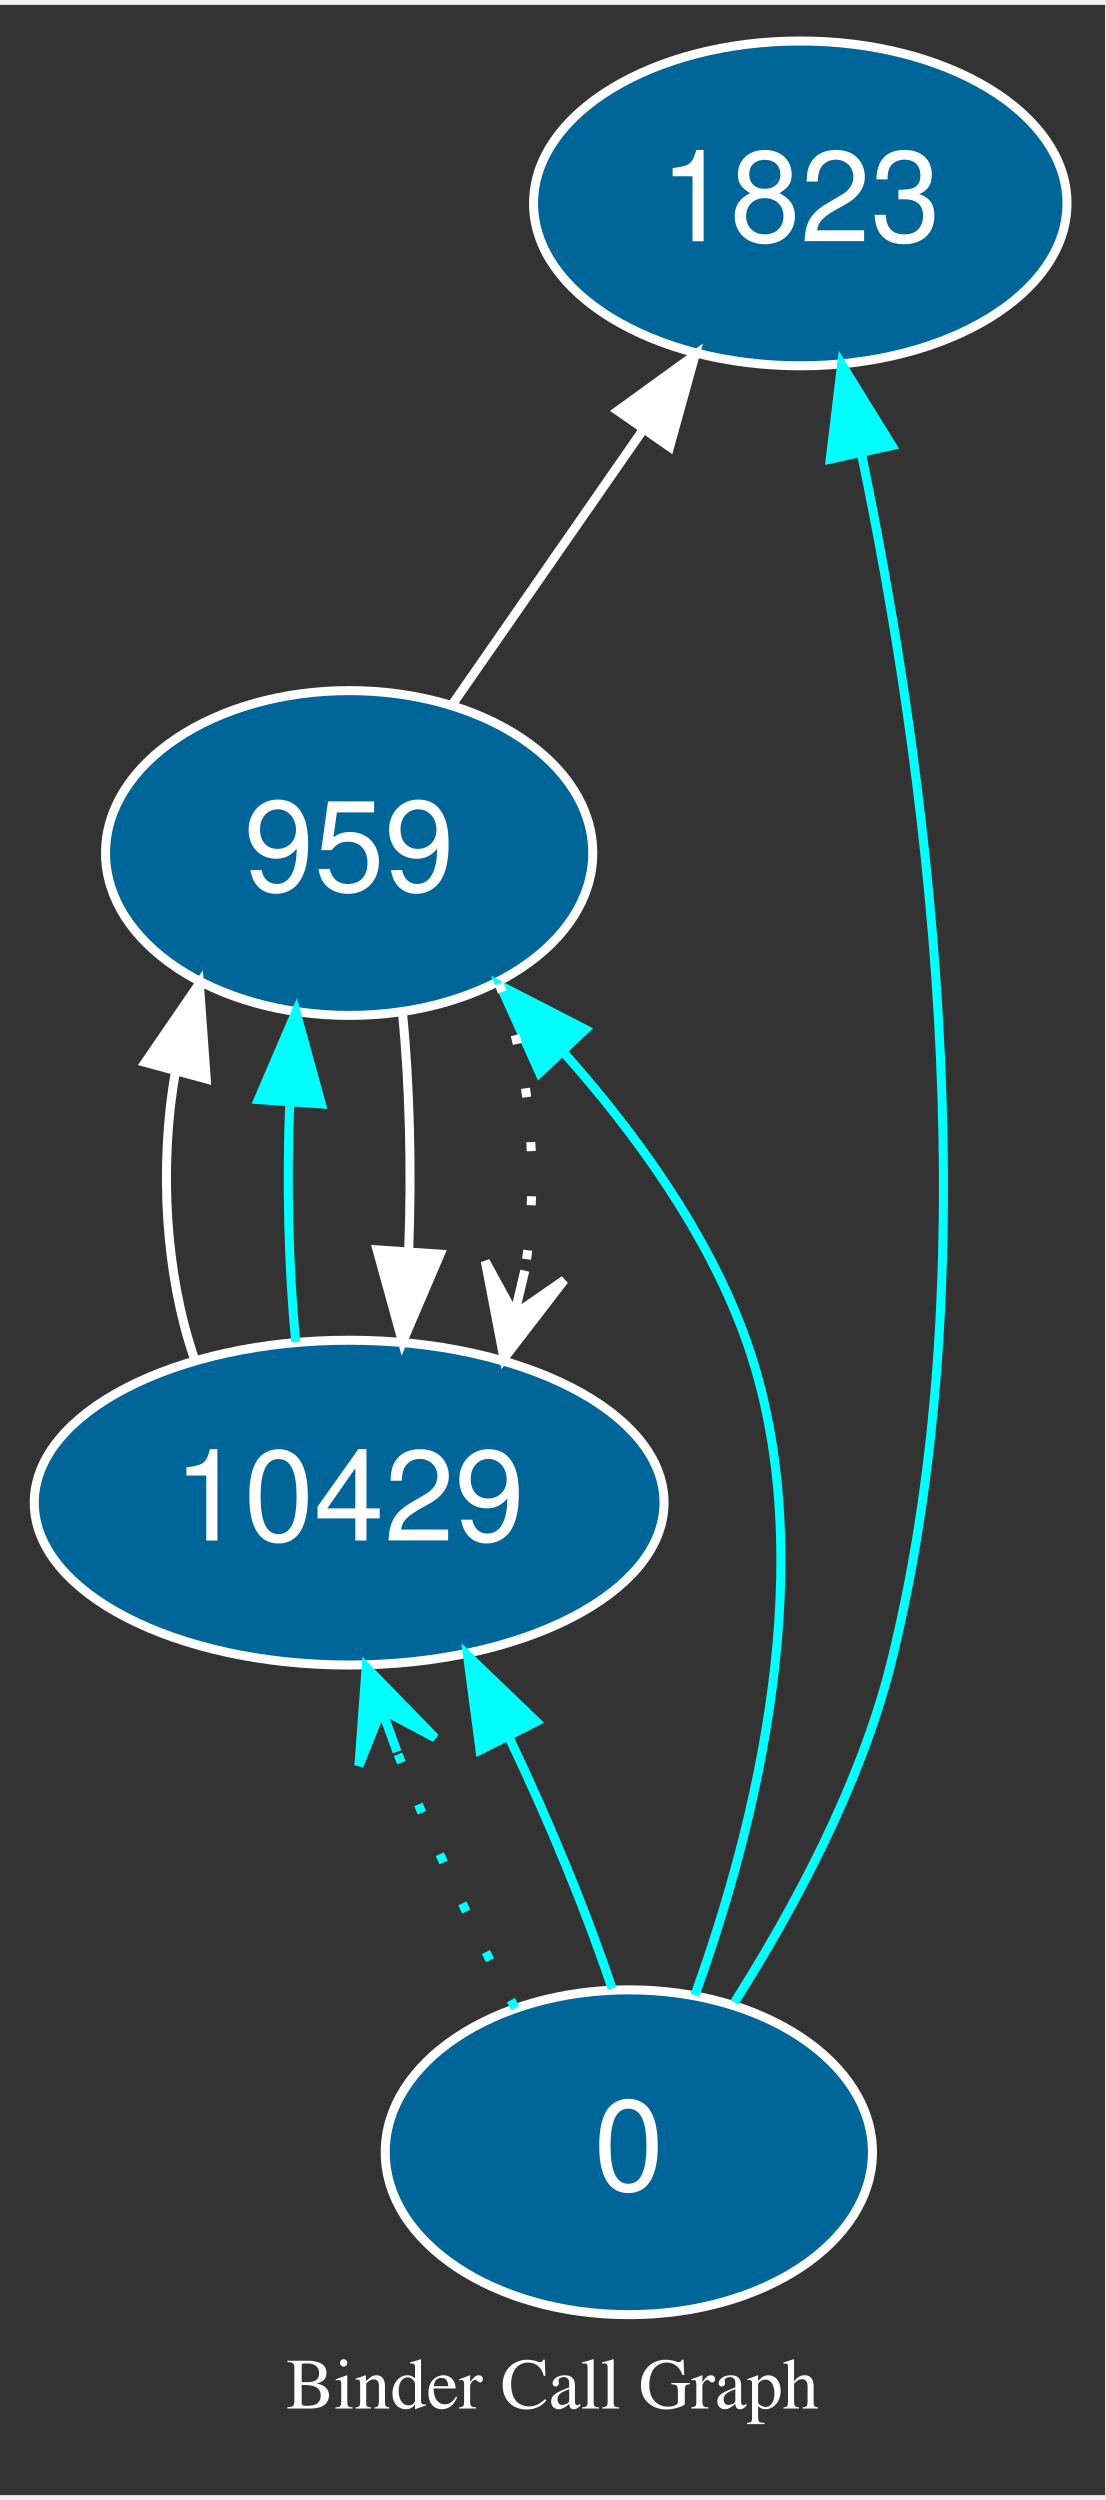
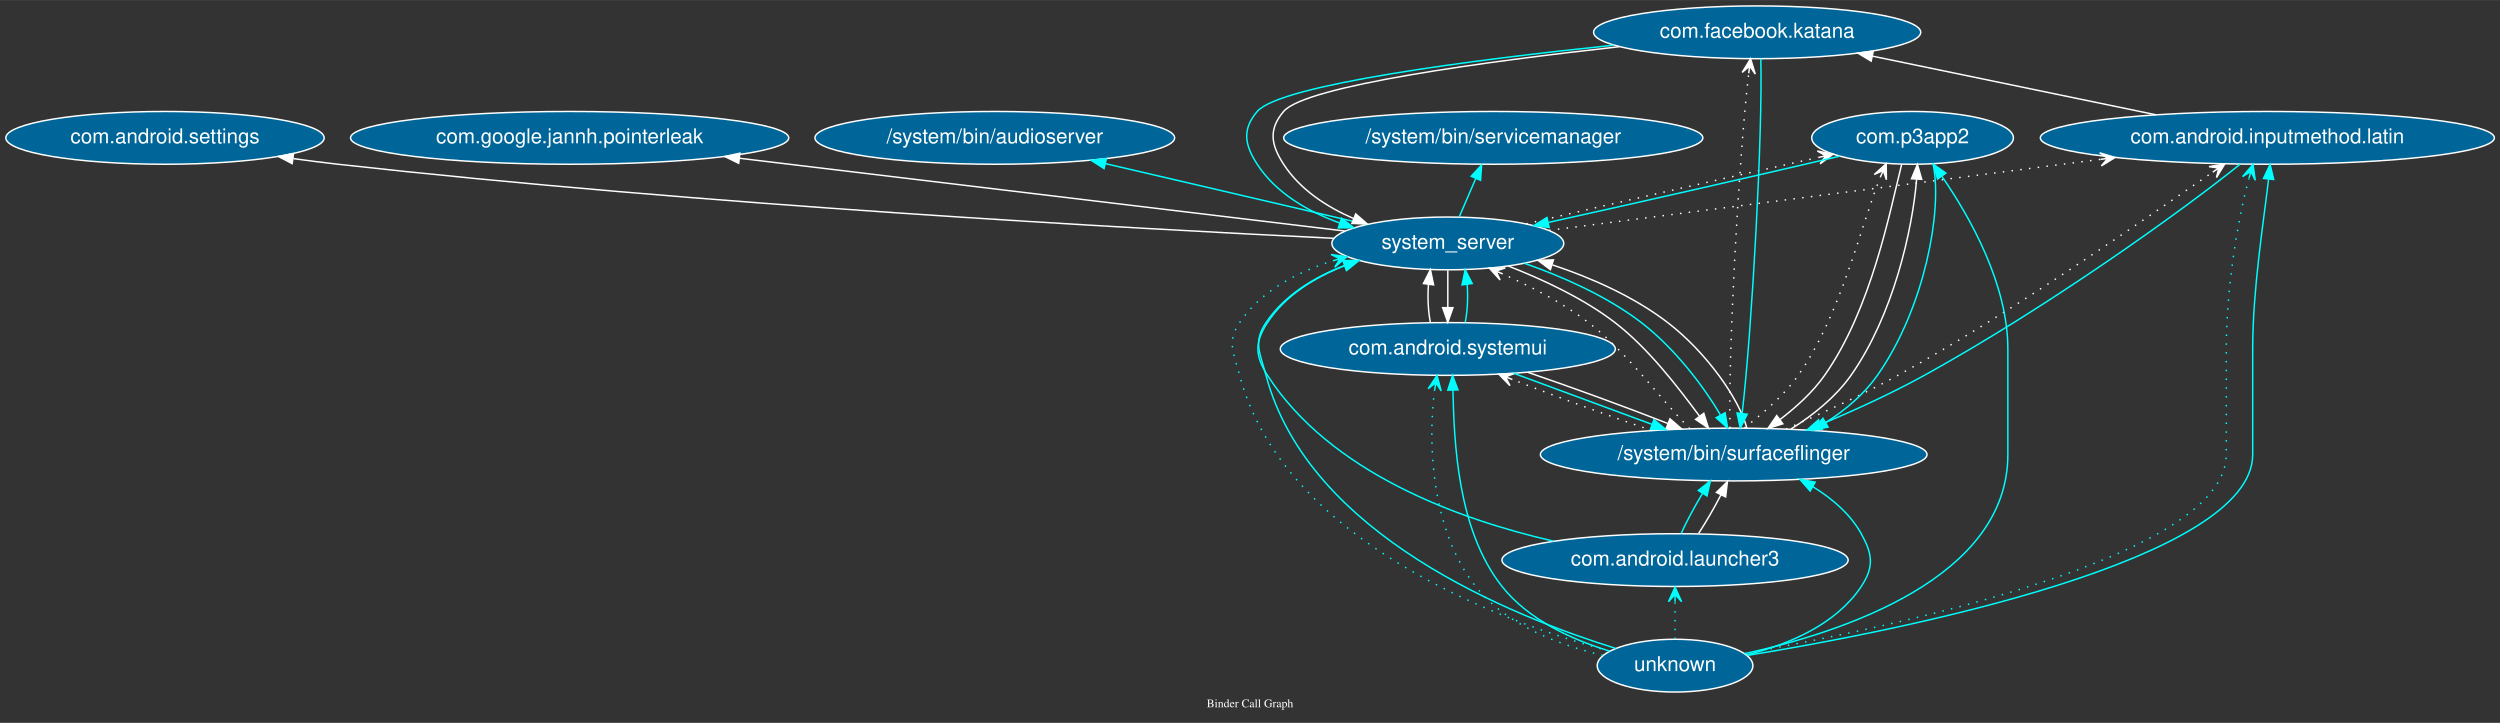
- <svg xmlns="http://www.w3.org/2000/svg" width="122pt" height="276pt" viewBox="0.00 0.00 122.48 276.00">
-   <g id="graph0" class="graph" transform="scale(1 1) rotate(0) translate(4 272)">
-     <polygon fill="#333333" stroke="transparent" points="-4,4 -4,-272 118.478,-272 118.478,4 -4,4" />
-     <text text-anchor="middle" x="57.239" y="-5.6" font-family="Times,serif" font-size="8.00" fill="#ffffff">Binder Call Graph</text>
+ <svg xmlns="http://www.w3.org/2000/svg" width="1705pt" height="493pt" viewBox="0.00 0.00 1705.23 493.00">
+   <g id="graph0" class="graph" transform="scale(1 1) rotate(0) translate(4 489)">
+     <polygon fill="#333333" stroke="transparent" points="-4,4 -4,-489 1701.227,-489 1701.227,4 -4,4" />
+     <text text-anchor="middle" x="848.613" y="-6.6" font-family="Times,serif" font-size="8.00" fill="#ffffff">Binder Call Graph</text>
    <g id="node1" class="node">
-       <ellipse fill="#006699" stroke="#ffffff" cx="65.698" cy="-34" rx="27" ry="18" />
-       <text text-anchor="middle" x="65.698" y="-29.8" font-family="Helvetica,sans-Serif" font-size="14.00" fill="#ffffff">0</text>
+       <ellipse fill="#006699" stroke="#ffffff" cx="1138.54" cy="-107" rx="118.079" ry="18" />
+       <text text-anchor="middle" x="1138.54" y="-103.3" font-family="Helvetica,sans-Serif" font-size="14.00" fill="#ffffff">com.android.launcher3</text>
    </g>
    <g id="node2" class="node">
-       <ellipse fill="#006699" stroke="#ffffff" cx="34.698" cy="-106" rx="34.898" ry="18" />
-       <text text-anchor="middle" x="34.698" y="-101.8" font-family="Helvetica,sans-Serif" font-size="14.00" fill="#ffffff">10429</text>
+       <ellipse fill="#006699" stroke="#ffffff" cx="1178.54" cy="-179" rx="131.877" ry="18" />
+       <text text-anchor="middle" x="1178.54" y="-175.3" font-family="Helvetica,sans-Serif" font-size="14.00" fill="#ffffff">/system/bin/surfaceflinger</text>
    </g>
    <g id="edge1" class="edge">
-       <path fill="none" stroke="#00ffff" stroke-dasharray="1,5" d="M53.099,-49.979C48.567,-58.281 43.806,-68.666 40.063,-78.232" />
-       <polygon fill="#00ffff" stroke="#00ffff" points="36.585,-87.782 35.779,-76.846 38.296,-83.084 40.008,-78.386 40.008,-78.386 40.008,-78.386 38.296,-83.084 44.236,-79.926 36.585,-87.782 36.585,-87.782" />
+       <path fill="none" stroke="#00ffff" d="M1142.682,-125.169C1146.46,-133.417 1151.775,-143.337 1157.222,-152.401" />
+       <polygon fill="#00ffff" stroke="#00ffff" points="1154.387,-154.469 1162.661,-161.087 1160.32,-150.754 1154.387,-154.469" />
+     </g>
+     <g id="edge31" class="edge">
+       <path fill="none" stroke="#ffffff" d="M1154.586,-125.169C1159.781,-133.123 1165.273,-142.631 1169.805,-151.428" />
+       <polygon fill="#ffffff" stroke="#ffffff" points="1166.748,-153.143 1174.287,-160.587 1173.035,-150.066 1166.748,-153.143" />
+     </g>
+     <g id="node4" class="node">
+       <ellipse fill="#006699" stroke="#ffffff" cx="983.54" cy="-323" rx="79.087" ry="18" />
+       <text text-anchor="middle" x="983.54" y="-319.3" font-family="Helvetica,sans-Serif" font-size="14.00" fill="#ffffff">system_server</text>
+     </g>
+     <g id="edge30" class="edge">
+       <path fill="none" stroke="#00ffff" d="M1055.532,-119.932C990.186,-134.95 903.25,-166.751 860.54,-233 851.871,-246.448 851.791,-255.604 860.54,-269 872.705,-287.626 892.882,-299.869 913.411,-307.899" />
+       <polygon fill="#00ffff" stroke="#00ffff" points="912.247,-311.2 922.841,-311.3 914.622,-304.615 912.247,-311.2" />
+     </g>
+     <g id="node3" class="node">
+       <ellipse fill="#006699" stroke="#ffffff" cx="983.54" cy="-251" rx="114.28" ry="18" />
+       <text text-anchor="middle" x="983.54" y="-247.3" font-family="Helvetica,sans-Serif" font-size="14.00" fill="#ffffff">com.android.systemui</text>
+     </g>
+     <g id="edge37" class="edge">
+       <path fill="none" stroke="#ffffff" stroke-dasharray="1,5" d="M1122.77,-195.338C1092.621,-205.619 1056.129,-218.985 1027.906,-230.043" />
+       <polygon fill="#ffffff" stroke="#ffffff" points="1018.292,-233.849 1025.933,-225.984 1022.941,-232.009 1027.59,-230.168 1027.59,-230.168 1027.59,-230.168 1022.941,-232.009 1029.246,-234.352 1018.292,-233.849 1018.292,-233.849" />
+     </g>
+     <g id="edge11" class="edge">
+       <path fill="none" stroke="#ffffff" stroke-dasharray="1,5" d="M1148.59,-196.69C1128.608,-216.549 1106.044,-248.648 1079.54,-269 1061.739,-282.67 1039.938,-293.694 1021.096,-302.129" />
+       <polygon fill="#ffffff" stroke="#ffffff" points="1011.833,-306.183 1019.19,-298.051 1016.413,-304.178 1020.994,-302.173 1020.994,-302.173 1020.994,-302.173 1016.413,-304.178 1022.798,-306.296 1011.833,-306.183 1011.833,-306.183" />
+     </g>
+     <g id="edge12" class="edge">
+       <path fill="none" stroke="#ffffff" d="M1187.507,-197.048C1182.338,-216.933 1159.885,-248.769 1133.54,-269 1110.971,-286.331 1081.974,-299.409 1054.88,-308.35" />
+       <polygon fill="#ffffff" stroke="#ffffff" points="1053.489,-305.119 1045,-311.457 1055.589,-311.796 1053.489,-305.119" />
+     </g>
+     <g id="node7" class="node">
+       <ellipse fill="#006699" stroke="#ffffff" cx="1194.54" cy="-467" rx="111.581" ry="18" />
+       <text text-anchor="middle" x="1194.54" y="-463.3" font-family="Helvetica,sans-Serif" font-size="14.00" fill="#ffffff">com.facebook.katana</text>
+     </g>
+     <g id="edge34" class="edge">
+       <path fill="none" stroke="#ffffff" stroke-dasharray="1,5" d="M1176.055,-197.016C1174.663,-245.706 1181.896,-380.204 1188.775,-438.943" />
+       <polygon fill="#ffffff" stroke="#ffffff" points="1190.054,-448.991 1184.328,-439.639 1189.423,-444.031 1188.792,-439.071 1188.792,-439.071 1188.792,-439.071 1189.423,-444.031 1193.256,-438.503 1190.054,-448.991 1190.054,-448.991" />
+     </g>
+     <g id="node8" class="node">
+       <ellipse fill="#006699" stroke="#ffffff" cx="1300.54" cy="-395" rx="68.788" ry="18" />
+       <text text-anchor="middle" x="1300.54" y="-391.3" font-family="Helvetica,sans-Serif" font-size="14.00" fill="#ffffff">com.p3app2</text>
+     </g>
+     <g id="edge16" class="edge">
+       <path fill="none" stroke="#ffffff" stroke-dasharray="1,5" d="M1185.853,-197.081C1197.196,-206.27 1212.386,-218.558 1222.54,-233 1251.867,-274.712 1264.845,-333.993 1278.502,-368.073" />
+       <polygon fill="#ffffff" stroke="#ffffff" points="1282.582,-377.387 1274.448,-370.034 1280.576,-372.808 1278.569,-368.228 1278.569,-368.228 1278.569,-368.228 1280.576,-372.808 1282.691,-366.422 1282.582,-377.387 1282.582,-377.387" />
+     </g>
+     <g id="edge25" class="edge">
+       <path fill="none" stroke="#ffffff" d="M1217.529,-196.362C1232.393,-205.624 1248.119,-218.178 1258.54,-233 1287.462,-274.137 1300.483,-332.36 1303.293,-366.647" />
+       <polygon fill="#ffffff" stroke="#ffffff" points="1299.812,-367.093 1303.854,-376.887 1306.802,-366.711 1299.812,-367.093" />
+     </g>
+     <g id="node9" class="node">
+       <ellipse fill="#006699" stroke="#ffffff" cx="1542.54" cy="-395" rx="154.873" ry="18" />
+       <text text-anchor="middle" x="1542.54" y="-391.3" font-family="Helvetica,sans-Serif" font-size="14.00" fill="#ffffff">com.android.inputmethod.latin</text>
+     </g>
+     <g id="edge23" class="edge">
+       <path fill="none" stroke="#ffffff" stroke-dasharray="1,5" d="M1214.246,-196.399C1236.626,-206.233 1265.661,-219.283 1290.54,-233 1369.915,-276.764 1456.929,-338.403 1505.272,-371.612" />
+       <polygon fill="#ffffff" stroke="#ffffff" points="1513.551,-377.276 1502.757,-375.344 1509.424,-374.453 1505.298,-371.63 1505.298,-371.63 1505.298,-371.63 1509.424,-374.453 1507.839,-367.916 1513.551,-377.276 1513.551,-377.276" />
+     </g>
+     <g id="edge14" class="edge">
+       <path fill="none" stroke="#00ffff" d="M1028.413,-234.432C1056.507,-224.058 1092.925,-210.612 1122.857,-199.56" />
+       <polygon fill="#00ffff" stroke="#00ffff" points="1124.159,-202.81 1132.328,-196.063 1121.735,-196.244 1124.159,-202.81" />
+     </g>
+     <g id="edge35" class="edge">
+       <path fill="none" stroke="#ffffff" d="M1038.073,-235.084C1068.307,-224.8 1105.198,-211.3 1133.751,-200.123" />
+       <polygon fill="#ffffff" stroke="#ffffff" points="1135.08,-203.361 1143.093,-196.429 1132.506,-196.851 1135.08,-203.361" />
+     </g>
+     <g id="edge2" class="edge">
+       <path fill="none" stroke="#ffffff" d="M971.636,-269.169C970.112,-276.988 969.68,-286.308 970.339,-294.978" />
+       <polygon fill="#ffffff" stroke="#ffffff" points="966.896,-295.636 971.686,-305.087 973.835,-294.712 966.896,-295.636" />
    </g>
    <g id="edge6" class="edge">
-       <path fill="none" stroke="#00ffff" d="M63.828,-52.169C61.027,-60.579 56.846,-70.725 52.438,-79.932" />
-       <polygon fill="#00ffff" stroke="#00ffff" points="49.205,-78.571 47.811,-89.074 55.45,-81.732 49.205,-78.571" />
-     </g>
-     <g id="node3" class="node">
-       <ellipse fill="#006699" stroke="#ffffff" cx="34.698" cy="-178" rx="27" ry="18" />
-       <text text-anchor="middle" x="34.698" y="-173.8" font-family="Helvetica,sans-Serif" font-size="14.00" fill="#ffffff">959</text>
+       <path fill="none" stroke="#00ffff" d="M995.445,-269.169C996.969,-276.988 997.401,-286.308 996.741,-294.978" />
+       <polygon fill="#00ffff" stroke="#00ffff" points="993.246,-294.712 995.395,-305.087 1000.185,-295.636 993.246,-294.712" />
+     </g>
+     <g id="edge4" class="edge">
+       <path fill="none" stroke="#ffffff" d="M1024.797,-307.567C1047.64,-298.652 1075.622,-285.832 1097.54,-269 1120.489,-251.377 1140.485,-224.948 1155.163,-205.284" />
+       <polygon fill="#ffffff" stroke="#ffffff" points="1158.136,-207.153 1161.323,-197.048 1152.53,-202.96 1158.136,-207.153" />
+     </g>
+     <g id="edge5" class="edge">
+       <path fill="none" stroke="#00ffff" d="M1035.768,-309.425C1061.594,-300.47 1092.049,-287.039 1115.54,-269 1138.18,-251.614 1157.946,-225.657 1169.453,-206.081" />
+       <polygon fill="#00ffff" stroke="#00ffff" points="1172.668,-207.498 1174.415,-197.048 1166.533,-204.128 1172.668,-207.498" />
+     </g>
+     <g id="edge3" class="edge">
+       <path fill="none" stroke="#ffffff" d="M983.54,-304.587C983.54,-296.941 983.54,-287.892 983.54,-279.427" />
+       <polygon fill="#ffffff" stroke="#ffffff" points="987.04,-279.169 983.54,-269.169 980.04,-279.169 987.04,-279.169" />
+     </g>
+     <g id="node6" class="node">
+       <ellipse fill="#006699" stroke="#ffffff" cx="1014.54" cy="-395" rx="142.975" ry="18" />
+       <text text-anchor="middle" x="1014.54" y="-391.3" font-family="Helvetica,sans-Serif" font-size="14.00" fill="#ffffff">/system/bin/servicemanager</text>
+     </g>
+     <g id="edge10" class="edge">
+       <path fill="none" stroke="#00ffff" d="M991.363,-341.169C994.751,-349.038 998.794,-358.429 1002.548,-367.147" />
+       <polygon fill="#00ffff" stroke="#00ffff" points="999.443,-368.786 1006.612,-376.587 1005.872,-366.018 999.443,-368.786" />
+     </g>
+     <g id="edge19" class="edge">
+       <path fill="none" stroke="#ffffff" stroke-dasharray="1,5" d="M1037.035,-336.374C1092.089,-349.291 1177.736,-368.744 1236.388,-381.652" />
+       <polygon fill="#ffffff" stroke="#ffffff" points="1246.285,-383.824 1235.553,-386.076 1241.401,-382.752 1236.518,-381.68 1236.518,-381.68 1236.518,-381.68 1241.401,-382.752 1237.482,-377.285 1246.285,-383.824 1246.285,-383.824" />
+     </g>
+     <g id="edge20" class="edge">
+       <path fill="none" stroke="#ffffff" stroke-dasharray="1,5" d="M1052.645,-331.901C1146.572,-343.999 1315.742,-365.788 1428.601,-380.324" />
+       <polygon fill="#ffffff" stroke="#ffffff" points="1438.662,-381.62 1428.169,-384.806 1433.703,-380.981 1428.744,-380.343 1428.744,-380.343 1428.744,-380.343 1433.703,-380.981 1429.319,-375.88 1438.662,-381.62 1438.662,-381.62" />
+     </g>
+     <g id="node10" class="node">
+       <ellipse fill="#006699" stroke="#ffffff" cx="108.54" cy="-395" rx="108.581" ry="18" />
+       <text text-anchor="middle" x="108.54" y="-391.3" font-family="Helvetica,sans-Serif" font-size="14.00" fill="#ffffff">com.android.settings</text>
+     </g>
+     <g id="edge29" class="edge">
+       <path fill="none" stroke="#ffffff" d="M905.708,-326.49C768.301,-333.111 473.858,-349.361 226.54,-377 216.655,-378.105 206.328,-379.428 196.073,-380.849" />
+       <polygon fill="#ffffff" stroke="#ffffff" points="195.269,-377.428 185.86,-382.298 196.253,-384.358 195.269,-377.428" />
+     </g>
+     <g id="node11" class="node">
+       <ellipse fill="#006699" stroke="#ffffff" cx="384.54" cy="-395" rx="149.474" ry="18" />
+       <text text-anchor="middle" x="384.54" y="-391.3" font-family="Helvetica,sans-Serif" font-size="14.00" fill="#ffffff">com.google.jannh.pointerleak</text>
+     </g>
+     <g id="edge33" class="edge">
+       <path fill="none" stroke="#ffffff" d="M913.361,-331.436C811.871,-343.635 622.909,-366.348 500.507,-381.061" />
+       <polygon fill="#ffffff" stroke="#ffffff" points="499.856,-377.614 490.345,-382.282 500.692,-384.564 499.856,-377.614" />
+     </g>
+     <g id="node12" class="node">
+       <ellipse fill="#006699" stroke="#ffffff" cx="674.54" cy="-395" rx="122.678" ry="18" />
+       <text text-anchor="middle" x="674.54" y="-391.3" font-family="Helvetica,sans-Serif" font-size="14.00" fill="#ffffff">/system/bin/audioserver</text>
+     </g>
+     <g id="edge36" class="edge">
+       <path fill="none" stroke="#00ffff" d="M927.941,-335.955C878.295,-347.523 805.147,-364.567 750.187,-377.374" />
+       <polygon fill="#00ffff" stroke="#00ffff" points="749.091,-374.035 740.146,-379.713 750.68,-380.853 749.091,-374.035" />
+     </g>
+     <g id="node5" class="node">
+       <ellipse fill="#006699" stroke="#ffffff" cx="1138.54" cy="-35" rx="53.091" ry="18" />
+       <text text-anchor="middle" x="1138.54" y="-31.3" font-family="Helvetica,sans-Serif" font-size="14.00" fill="#ffffff">unknown</text>
+     </g>
+     <g id="edge32" class="edge">
+       <path fill="none" stroke="#00ffff" stroke-dasharray="1,5" d="M1138.54,-53.169C1138.54,-60.869 1138.54,-70.026 1138.54,-78.583" />
+       <polygon fill="#00ffff" stroke="#00ffff" points="1138.54,-88.587 1134.041,-78.587 1138.54,-83.587 1138.541,-78.587 1138.541,-78.587 1138.541,-78.587 1138.54,-83.587 1143.041,-78.587 1138.54,-88.587 1138.54,-88.587" />
+     </g>
+     <g id="edge9" class="edge">
+       <path fill="none" stroke="#00ffff" d="M1187.424,-42.327C1215.375,-49.295 1248.225,-62.822 1265.54,-89 1274.367,-102.345 1273.318,-111.018 1265.54,-125 1258.026,-138.508 1245.579,-149.07 1232.418,-157.129" />
+       <polygon fill="#00ffff" stroke="#00ffff" points="1230.681,-154.09 1223.71,-162.069 1234.135,-160.178 1230.681,-154.09" />
+     </g>
+     <g id="edge27" class="edge">
+       <path fill="none" stroke="#00ffff" stroke-dasharray="1,5" d="M1089.245,-42.019C1059.398,-49.023 1023.369,-62.708 1002.54,-89 971.943,-127.624 969.88,-187.829 974.541,-222.942" />
+       <polygon fill="#00ffff" stroke="#00ffff" points="976.179,-232.982 970.128,-223.837 975.374,-228.047 974.569,-223.112 974.569,-223.112 974.569,-223.112 975.374,-228.047 979.01,-222.387 976.179,-232.982 976.179,-232.982" />
+     </g>
+     <g id="edge28" class="edge">
+       <path fill="none" stroke="#00ffff" d="M1093.832,-44.97C1068.628,-52.641 1038.765,-65.994 1020.54,-89 989.943,-127.624 987.88,-187.829 987.02,-222.942" />
+       <polygon fill="#00ffff" stroke="#00ffff" points="983.521,-222.895 986.762,-232.982 990.518,-223.075 983.521,-222.895" />
+     </g>
+     <g id="edge7" class="edge">
+       <path fill="none" stroke="#00ffff" stroke-dasharray="1,5" d="M1093.633,-44.902C1018.066,-65.459 871.319,-120.528 841.54,-233 837.445,-248.467 832.605,-255.728 841.54,-269 855.916,-290.352 880.342,-303.265 904.96,-311.073" />
+       <polygon fill="#00ffff" stroke="#00ffff" points="914.751,-313.92 903.892,-315.448 909.95,-312.524 905.149,-311.127 905.149,-311.127 905.149,-311.127 909.95,-312.524 906.405,-306.806 914.751,-313.92 914.751,-313.92" />
    </g>
    <g id="edge8" class="edge">
-       <path fill="none" stroke="#00ffff" d="M73.014,-51.404C79.696,-69.898 87.325,-99.756 78.698,-124 74.497,-135.808 66.486,-146.906 58.438,-155.933" />
-       <polygon fill="#00ffff" stroke="#00ffff" points="55.794,-153.635 51.451,-163.299 60.873,-158.452 55.794,-153.635" />
-     </g>
-     <g id="node4" class="node">
-       <ellipse fill="#006699" stroke="#ffffff" cx="84.698" cy="-250" rx="29.562" ry="18" />
-       <text text-anchor="middle" x="84.698" y="-245.8" font-family="Helvetica,sans-Serif" font-size="14.00" fill="#ffffff">1823</text>
-     </g>
-     <g id="edge9" class="edge">
-       <path fill="none" stroke="#00ffff" d="M77.406,-50.617C83.898,-60.868 91.324,-74.584 94.698,-88 106.247,-133.912 98.33,-189.336 91.524,-222.012" />
-       <polygon fill="#00ffff" stroke="#00ffff" points="88.018,-221.656 89.287,-232.175 94.855,-223.161 88.018,-221.656" />
-     </g>
-     <g id="edge2" class="edge">
-       <path fill="none" stroke="#ffffff" d="M17.538,-121.979C14.316,-131.301 13.614,-143.248 15.433,-153.714" />
-       <polygon fill="#ffffff" stroke="#ffffff" points="12.1,-154.795 18.092,-163.533 18.856,-152.965 12.1,-154.795" />
-     </g>
-     <g id="edge3" class="edge">
-       <path fill="none" stroke="#00ffff" d="M28.783,-123.798C27.978,-131.819 27.756,-141.477 28.115,-150.404" />
-       <polygon fill="#00ffff" stroke="#00ffff" points="24.625,-150.671 28.803,-160.407 31.608,-150.19 24.625,-150.671" />
-     </g>
-     <g id="edge4" class="edge">
-       <path fill="none" stroke="#ffffff" d="M40.593,-160.407C41.408,-152.413 41.64,-142.764 41.291,-133.824" />
-       <polygon fill="#ffffff" stroke="#ffffff" points="44.78,-133.539 40.614,-123.798 37.796,-134.011 44.78,-133.539" />
-     </g>
-     <g id="edge5" class="edge">
-       <path fill="none" stroke="#ffffff" stroke-dasharray="1,5" d="M51.305,-163.533C54.804,-154.512 55.783,-142.64 54.241,-132.024" />
-       <polygon fill="#ffffff" stroke="#ffffff" points="51.858,-121.979 58.545,-130.671 53.012,-126.844 54.166,-131.709 54.166,-131.709 54.166,-131.709 53.012,-126.844 49.788,-132.748 51.858,-121.979 51.858,-121.979" />
-     </g>
-     <g id="edge7" class="edge">
-       <path fill="none" stroke="#ffffff" d="M46.044,-194.338C52.284,-203.323 60.161,-214.666 67.173,-224.764" />
-       <polygon fill="#ffffff" stroke="#ffffff" points="64.472,-227.01 73.05,-233.227 70.221,-223.017 64.472,-227.01" />
+       <path fill="none" stroke="#00ffff" d="M1098.027,-46.756C1027.744,-68.666 888.465,-123.754 859.54,-233 855.445,-248.467 850.605,-255.728 859.54,-269 872.153,-287.733 892.502,-299.971 913.131,-307.963" />
+       <polygon fill="#00ffff" stroke="#00ffff" points="912.007,-311.279 922.602,-311.345 914.361,-304.686 912.007,-311.279" />
+     </g>
+     <g id="edge18" class="edge">
+       <path fill="none" stroke="#00ffff" d="M1186.127,-43.206C1252.691,-57.724 1365.54,-94.76 1365.54,-179 1365.54,-179 1365.54,-179 1365.54,-251 1365.54,-295.303 1339.665,-341.025 1320.566,-368.739" />
+       <polygon fill="#00ffff" stroke="#00ffff" points="1317.58,-366.899 1314.644,-377.08 1323.287,-370.952 1317.58,-366.899" />
+     </g>
+     <g id="edge21" class="edge">
+       <path fill="none" stroke="#00ffff" stroke-dasharray="1,5" d="M1185.95,-43.289C1287.13,-61.446 1514.54,-108.797 1514.54,-179 1514.54,-179 1514.54,-179 1514.54,-251 1514.54,-291.65 1522.074,-338.205 1529.901,-367.109" />
+       <polygon fill="#00ffff" stroke="#00ffff" points="1532.784,-376.916 1525.646,-368.591 1531.374,-372.119 1529.964,-367.322 1529.964,-367.322 1529.964,-367.322 1531.374,-372.119 1534.281,-366.052 1532.784,-376.916 1532.784,-376.916" />
+     </g>
+     <g id="edge22" class="edge">
+       <path fill="none" stroke="#00ffff" d="M1188.069,-42.025C1294.017,-59.173 1532.54,-107.102 1532.54,-179 1532.54,-179 1532.54,-179 1532.54,-251 1532.54,-291.472 1540.008,-337.796 1543.363,-366.728" />
+       <polygon fill="#00ffff" stroke="#00ffff" points="1539.907,-367.332 1544.423,-376.916 1546.869,-366.607 1539.907,-367.332" />
+     </g>
+     <g id="edge38" class="edge">
+       <path fill="none" stroke="#00ffff" d="M1197.026,-448.991C1198.418,-400.309 1191.186,-265.811 1184.306,-207.065" />
+       <polygon fill="#00ffff" stroke="#00ffff" points="1187.762,-206.494 1183.028,-197.016 1180.818,-207.377 1187.762,-206.494" />
+     </g>
+     <g id="edge13" class="edge">
+       <path fill="none" stroke="#00ffff" d="M1096.536,-458.202C1001.345,-448.322 869.076,-431.266 853.54,-413 843.174,-400.812 844.832,-390.423 853.54,-377 866.192,-357.5 887.708,-344.98 909.672,-336.969" />
+       <polygon fill="#00ffff" stroke="#00ffff" points="911.056,-340.197 919.426,-333.701 908.832,-333.56 911.056,-340.197" />
+     </g>
+     <g id="edge40" class="edge">
+       <path fill="none" stroke="#ffffff" d="M1100.562,-457.185C1010.617,-447.179 886.555,-430.654 871.54,-413 861.174,-400.812 862.832,-390.423 871.54,-377 882.733,-359.748 900.864,-347.96 919.339,-339.924" />
+       <polygon fill="#ffffff" stroke="#ffffff" points="920.726,-343.139 928.701,-336.163 918.117,-336.643 920.726,-343.139" />
+     </g>
+     <g id="edge17" class="edge">
+       <path fill="none" stroke="#ffffff" d="M1293.097,-376.887C1285.116,-345.162 1272.592,-278.589 1240.54,-233 1232.378,-221.39 1220.961,-211.173 1210.079,-202.838" />
+       <polygon fill="#ffffff" stroke="#ffffff" points="1212.053,-199.946 1201.924,-196.84 1207.906,-205.585 1212.053,-199.946" />
+     </g>
+     <g id="edge26" class="edge">
+       <path fill="none" stroke="#00ffff" d="M1314.558,-377.138C1321.182,-345.515 1308.677,-278.709 1276.54,-233 1267.689,-220.41 1255.011,-209.458 1241.231,-200.769" />
+       <polygon fill="#00ffff" stroke="#00ffff" points="1242.928,-197.706 1232.534,-195.656 1239.381,-203.741 1242.928,-197.706" />
+     </g>
+     <g id="edge15" class="edge">
+       <path fill="none" stroke="#00ffff" d="M1250.832,-382.515C1197.368,-369.941 1112.136,-350.563 1052.283,-337.359" />
+       <polygon fill="#00ffff" stroke="#00ffff" points="1052.679,-333.863 1042.161,-335.132 1051.175,-340.7 1052.679,-333.863" />
+     </g>
+     <g id="edge24" class="edge">
+       <path fill="none" stroke="#00ffff" d="M1523.942,-377.027C1484.916,-345.518 1392.459,-279.269 1308.54,-233 1286.242,-220.706 1260.606,-208.948 1237.959,-199.561" />
+       <polygon fill="#00ffff" stroke="#00ffff" points="1239.036,-196.221 1228.455,-195.689 1236.395,-202.703 1239.036,-196.221" />
+     </g>
+     <g id="edge39" class="edge">
+       <path fill="none" stroke="#ffffff" d="M1466.6,-410.712C1409.317,-422.563 1330.981,-438.771 1273.075,-450.752" />
+       <polygon fill="#ffffff" stroke="#ffffff" points="1272.321,-447.333 1263.238,-452.787 1273.74,-454.188 1272.321,-447.333" />
    </g>
  </g>
</svg>
